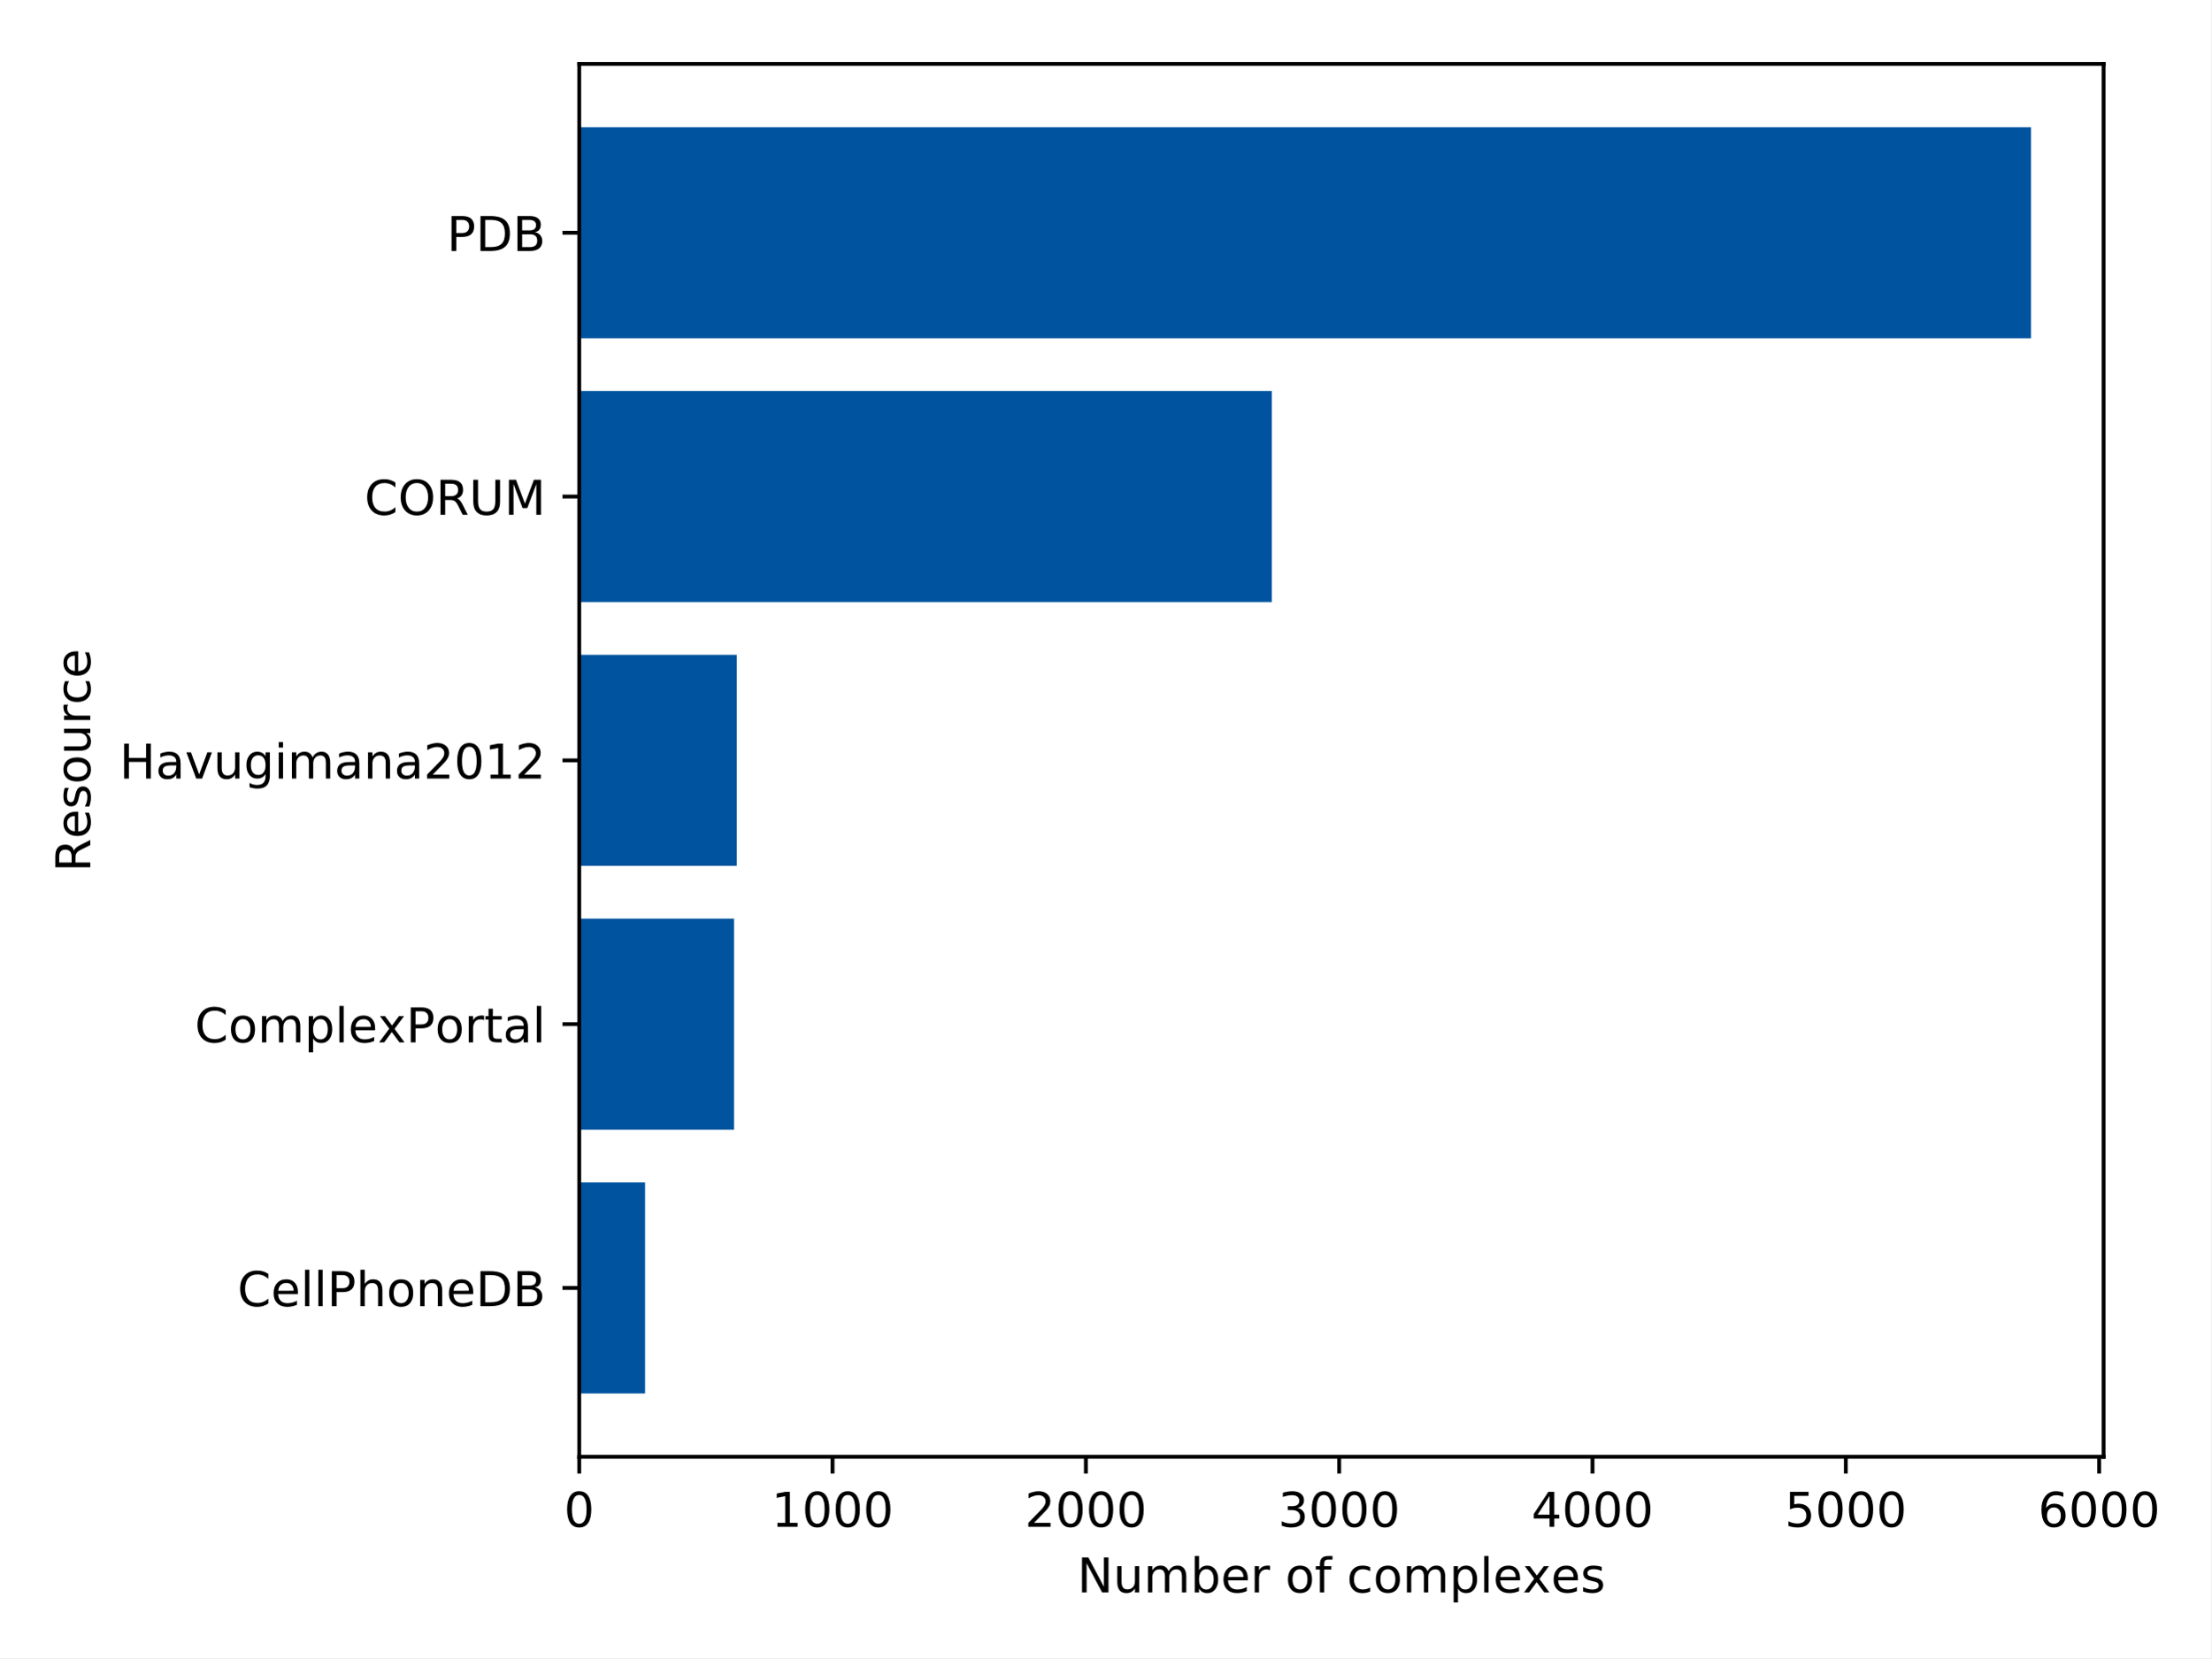
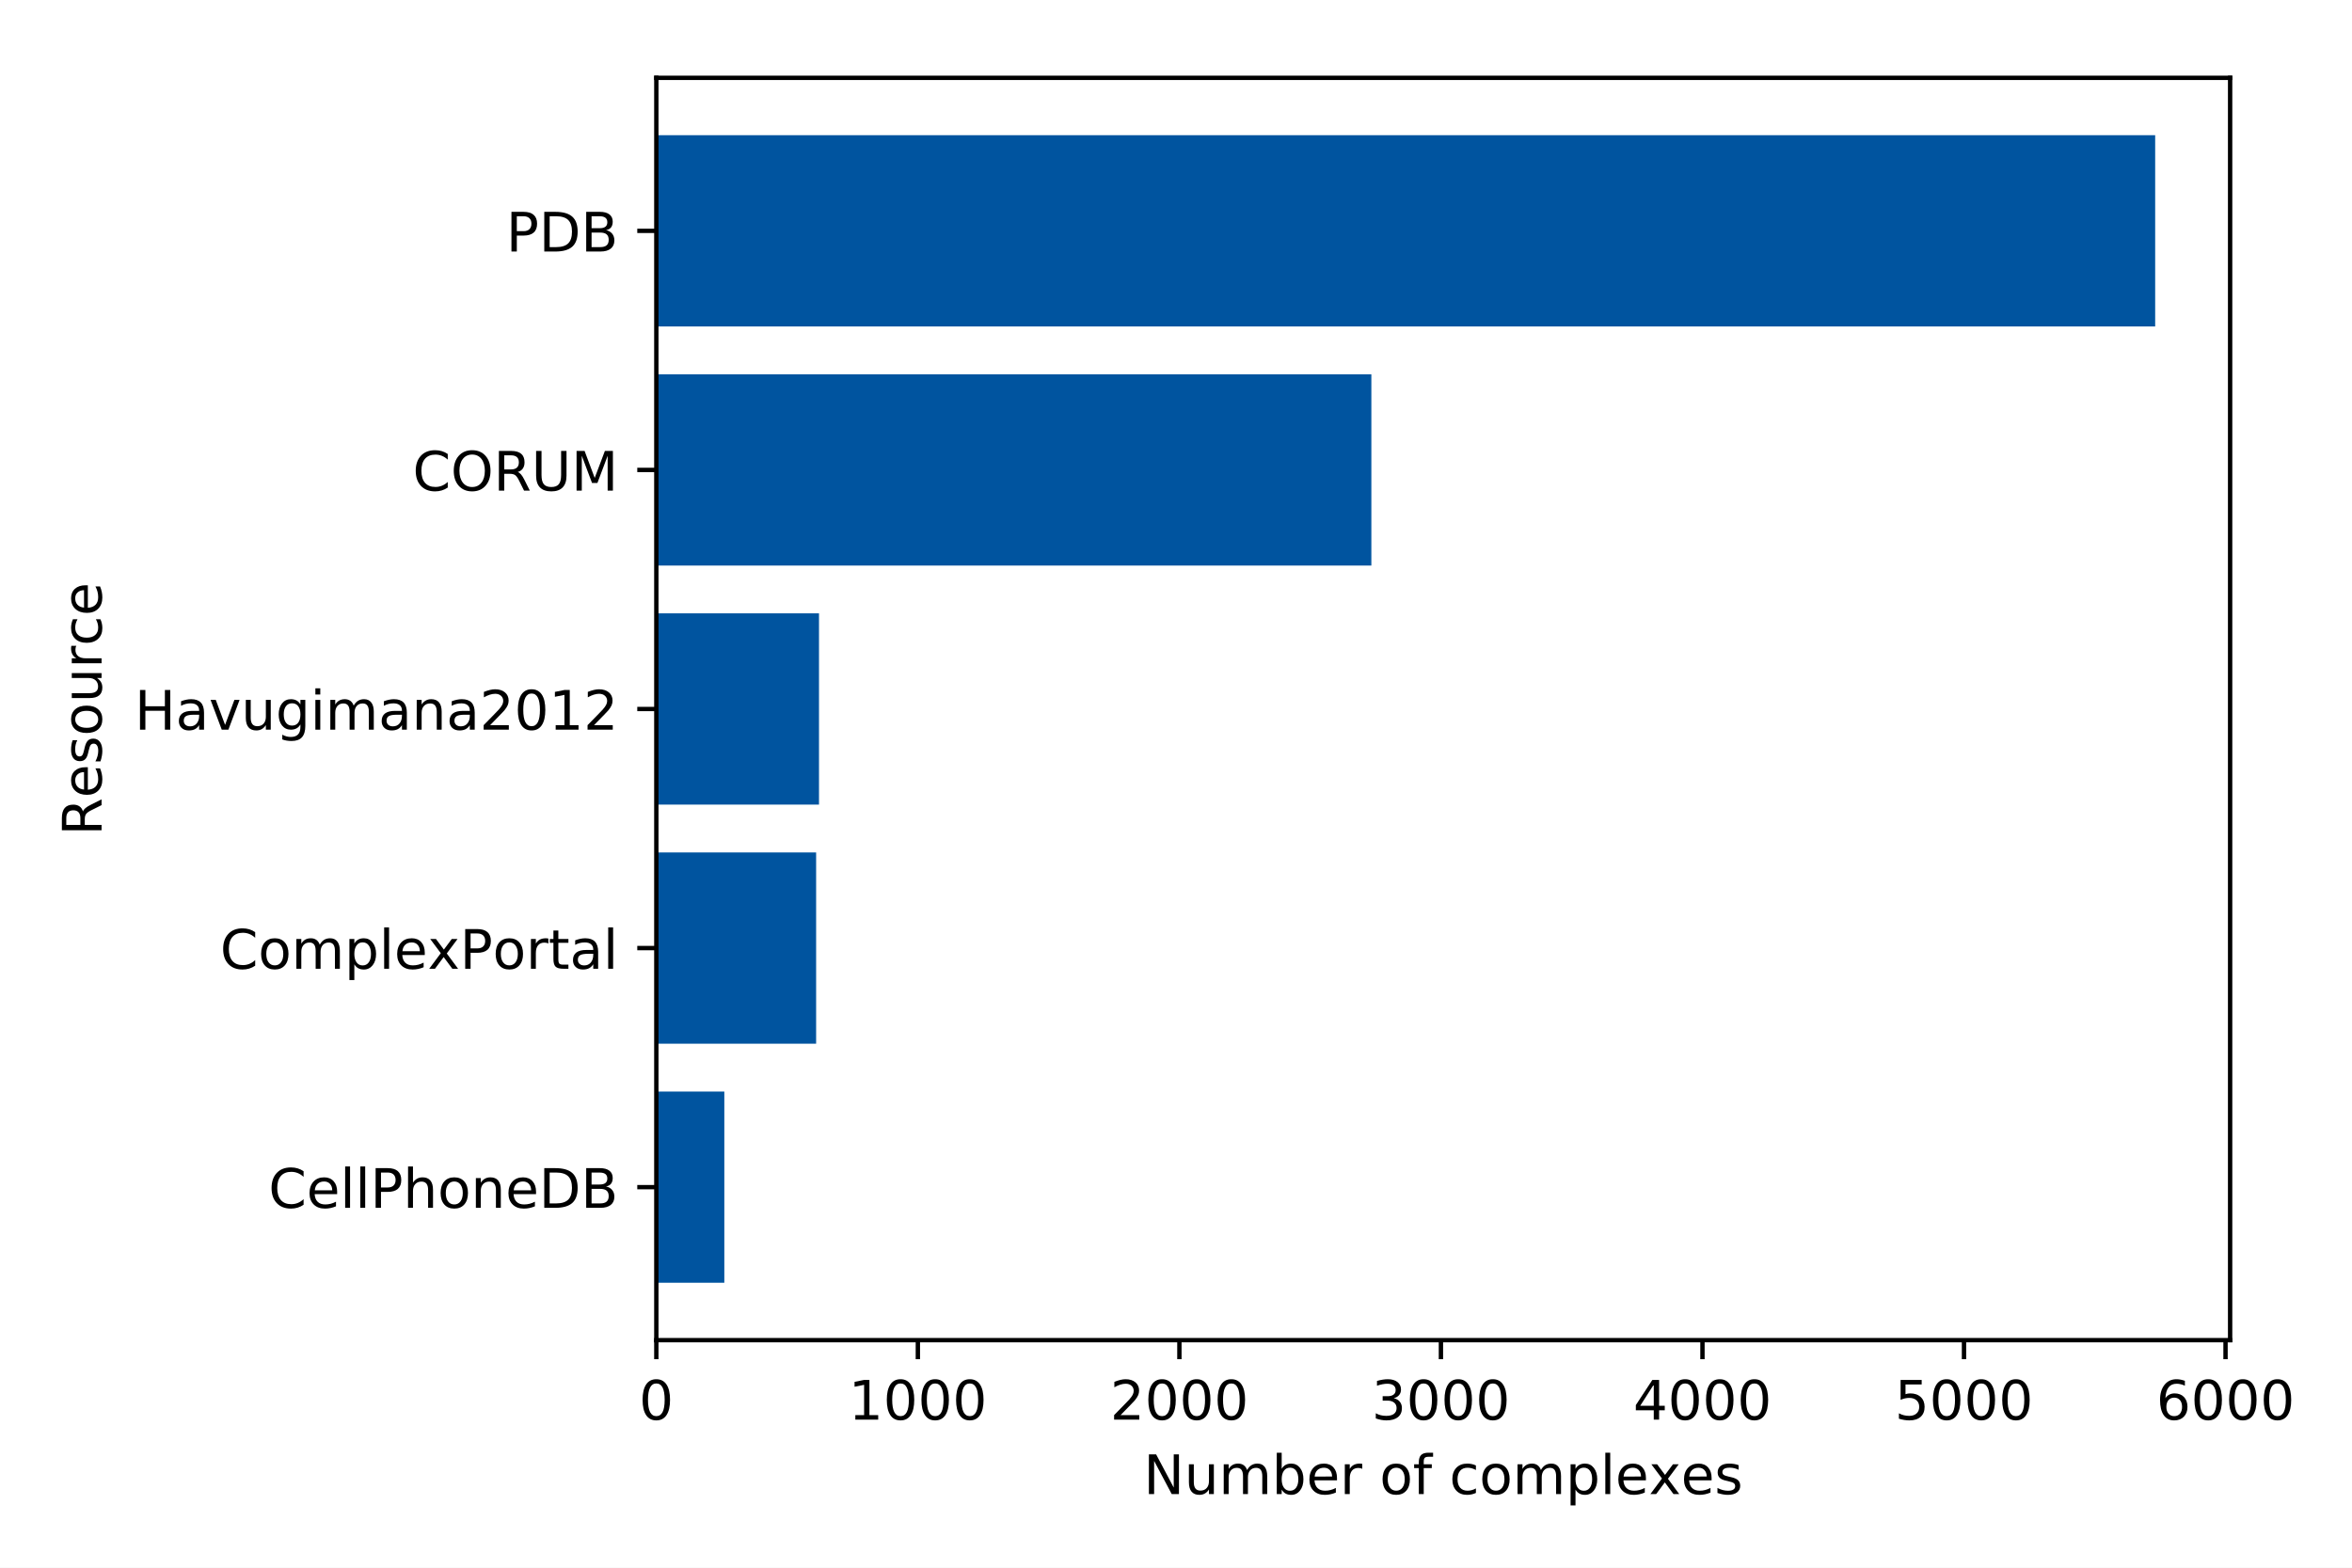
- <svg xmlns="http://www.w3.org/2000/svg" xmlns:xlink="http://www.w3.org/1999/xlink" height="345.6pt" version="1.1" viewBox="0 0 460.8 345.6" width="460.8pt">
+ <svg xmlns="http://www.w3.org/2000/svg" xmlns:xlink="http://www.w3.org/1999/xlink" height="288pt" version="1.1" viewBox="0 0 432 288" width="432pt">
  <defs>
    <style type="text/css">
*{stroke-linecap:butt;stroke-linejoin:round;}
  </style>
  </defs>
  <g id="figure_1">
    <g id="patch_1">
-       <path d="M 0 345.6  L 460.8 345.6  L 460.8 0  L 0 0  z " style="fill:#ffffff;" />
+       <path d="M 0 288  L 432 288  L 432 0  L 0 0  z " style="fill:#ffffff;" />
    </g>
    <g id="axes_1">
      <g id="patch_2">
-         <path d="M 120.71 303.64  L 438.397 303.64  L 438.397 13.32  L 120.71 13.32  z " style="fill:#ffffff;" />
+         <path d="M 120.55 246.2  L 409.614 246.2  L 409.614 14.3  L 120.55 14.3  z " style="fill:#ffffff;" />
      </g>
      <g id="patch_3">
-         <path clip-path="url(#p38c00beb14)" d="M 120.71 290.444  L 134.436 290.444  L 134.436 246.456  L 120.71 246.456  z " style="fill:#00549f;" />
+         <path clip-path="url(#p1e64d892df)" d="M 120.55 235.659  L 133.04 235.659  L 133.04 200.523  L 120.55 200.523  z " style="fill:#00549f;" />
      </g>
      <g id="patch_4">
-         <path clip-path="url(#p38c00beb14)" d="M 120.71 235.459  L 152.967 235.459  L 152.967 191.471  L 120.71 191.471  z " style="fill:#00549f;" />
+         <path clip-path="url(#p1e64d892df)" d="M 120.55 191.739  L 149.9 191.739  L 149.9 156.602  L 120.55 156.602  z " style="fill:#00549f;" />
      </g>
      <g id="patch_5">
-         <path clip-path="url(#p38c00beb14)" d="M 120.71 180.474  L 153.547 180.474  L 153.547 136.486  L 120.71 136.486  z " style="fill:#00549f;" />
+         <path clip-path="url(#p1e64d892df)" d="M 120.55 147.818  L 150.429 147.818  L 150.429 112.682  L 120.55 112.682  z " style="fill:#00549f;" />
      </g>
      <g id="patch_6">
-         <path clip-path="url(#p38c00beb14)" d="M 120.71 125.489  L 265.047 125.489  L 265.047 81.501  L 120.71 81.501  z " style="fill:#00549f;" />
+         <path clip-path="url(#p1e64d892df)" d="M 120.55 103.898  L 251.883 103.898  L 251.883 68.761  L 120.55 68.761  z " style="fill:#00549f;" />
      </g>
      <g id="patch_7">
-         <path clip-path="url(#p38c00beb14)" d="M 120.71 70.504  L 423.269 70.504  L 423.269 26.516  L 120.71 26.516  z " style="fill:#00549f;" />
+         <path clip-path="url(#p1e64d892df)" d="M 120.55 59.977  L 395.849 59.977  L 395.849 24.841  L 120.55 24.841  z " style="fill:#00549f;" />
      </g>
      <g id="matplotlib.axis_1">
        <g id="xtick_1">
          <g id="line2d_1">
            <defs>
-               <path d="M 0 0  L 0 3.5  " id="m71d59cbfd6" style="stroke:#000000;stroke-width:0.8;" />
-             </defs>
-             <g>
-               <use style="stroke:#000000;stroke-width:0.8;" x="120.71" xlink:href="#m71d59cbfd6" y="303.64" />
+               <path d="M 0 0  L 0 3.5  " id="m55bc61cdf5" style="stroke:#000000;stroke-width:0.8;" />
+             </defs>
+             <g>
+               <use style="stroke:#000000;stroke-width:0.8;" x="120.55" xlink:href="#m55bc61cdf5" y="246.2" />
            </g>
          </g>
          <g id="text_1">
            <defs>
              <path d="M 31.781 66.406  Q 24.172 66.406 20.328 58.906  Q 16.5 51.422 16.5 36.375  Q 16.5 21.391 20.328 13.891  Q 24.172 6.391 31.781 6.391  Q 39.453 6.391 43.281 13.891  Q 47.125 21.391 47.125 36.375  Q 47.125 51.422 43.281 58.906  Q 39.453 66.406 31.781 66.406  z M 31.781 74.219  Q 44.047 74.219 50.516 64.516  Q 56.984 54.828 56.984 36.375  Q 56.984 17.969 50.516 8.266  Q 44.047 -1.422 31.781 -1.422  Q 19.531 -1.422 13.062 8.266  Q 6.594 17.969 6.594 36.375  Q 6.594 54.828 13.062 64.516  Q 19.531 74.219 31.781 74.219  z " id="DejaVuSans-48" />
            </defs>
-             <g transform="translate(117.5288 318.2384)scale(0.1 -0.1)">
+             <g transform="translate(117.3688 260.7984)scale(0.1 -0.1)">
              <use xlink:href="#DejaVuSans-48" />
            </g>
          </g>
        </g>
        <g id="xtick_2">
          <g id="line2d_2">
            <g>
-               <use style="stroke:#000000;stroke-width:0.8;" x="173.503" xlink:href="#m71d59cbfd6" y="303.64" />
+               <use style="stroke:#000000;stroke-width:0.8;" x="168.587" xlink:href="#m55bc61cdf5" y="246.2" />
            </g>
          </g>
          <g id="text_2">
            <defs>
              <path d="M 12.406 8.297  L 28.516 8.297  L 28.516 63.922  L 10.984 60.406  L 10.984 69.391  L 28.422 72.906  L 38.281 72.906  L 38.281 8.297  L 54.391 8.297  L 54.391 0  L 12.406 0  z " id="DejaVuSans-49" />
            </defs>
-             <g transform="translate(160.7783 318.2384)scale(0.1 -0.1)">
+             <g transform="translate(155.8618 260.7984)scale(0.1 -0.1)">
              <use xlink:href="#DejaVuSans-49" />
              <use x="63.623" xlink:href="#DejaVuSans-48" />
              <use x="127.246" xlink:href="#DejaVuSans-48" />
              <use x="190.869" xlink:href="#DejaVuSans-48" />
            </g>
          </g>
        </g>
        <g id="xtick_3">
          <g id="line2d_3">
            <g>
-               <use style="stroke:#000000;stroke-width:0.8;" x="226.297" xlink:href="#m71d59cbfd6" y="303.64" />
+               <use style="stroke:#000000;stroke-width:0.8;" x="216.624" xlink:href="#m55bc61cdf5" y="246.2" />
            </g>
          </g>
          <g id="text_3">
            <defs>
              <path d="M 19.188 8.297  L 53.609 8.297  L 53.609 0  L 7.328 0  L 7.328 8.297  Q 12.938 14.109 22.625 23.891  Q 32.328 33.688 34.812 36.531  Q 39.547 41.844 41.422 45.531  Q 43.312 49.219 43.312 52.781  Q 43.312 58.594 39.234 62.25  Q 35.156 65.922 28.609 65.922  Q 23.969 65.922 18.812 64.312  Q 13.672 62.703 7.812 59.422  L 7.812 69.391  Q 13.766 71.781 18.938 73  Q 24.125 74.219 28.422 74.219  Q 39.75 74.219 46.484 68.547  Q 53.219 62.891 53.219 53.422  Q 53.219 48.922 51.531 44.891  Q 49.859 40.875 45.406 35.406  Q 44.188 33.984 37.641 27.219  Q 31.109 20.453 19.188 8.297  z " id="DejaVuSans-50" />
            </defs>
-             <g transform="translate(213.5717 318.2384)scale(0.1 -0.1)">
+             <g transform="translate(203.8986 260.7984)scale(0.1 -0.1)">
              <use xlink:href="#DejaVuSans-50" />
              <use x="63.623" xlink:href="#DejaVuSans-48" />
              <use x="127.246" xlink:href="#DejaVuSans-48" />
              <use x="190.869" xlink:href="#DejaVuSans-48" />
            </g>
          </g>
        </g>
        <g id="xtick_4">
          <g id="line2d_4">
            <g>
-               <use style="stroke:#000000;stroke-width:0.8;" x="279.09" xlink:href="#m71d59cbfd6" y="303.64" />
+               <use style="stroke:#000000;stroke-width:0.8;" x="264.66" xlink:href="#m55bc61cdf5" y="246.2" />
            </g>
          </g>
          <g id="text_4">
            <defs>
              <path d="M 40.578 39.312  Q 47.656 37.797 51.625 33  Q 55.609 28.219 55.609 21.188  Q 55.609 10.406 48.188 4.484  Q 40.766 -1.422 27.094 -1.422  Q 22.516 -1.422 17.656 -0.516  Q 12.797 0.391 7.625 2.203  L 7.625 11.719  Q 11.719 9.328 16.594 8.109  Q 21.484 6.891 26.812 6.891  Q 36.078 6.891 40.938 10.547  Q 45.797 14.203 45.797 21.188  Q 45.797 27.641 41.281 31.266  Q 36.766 34.906 28.719 34.906  L 20.219 34.906  L 20.219 43.016  L 29.109 43.016  Q 36.375 43.016 40.234 45.922  Q 44.094 48.828 44.094 54.297  Q 44.094 59.906 40.109 62.906  Q 36.141 65.922 28.719 65.922  Q 24.656 65.922 20.016 65.031  Q 15.375 64.156 9.812 62.312  L 9.812 71.094  Q 15.438 72.656 20.344 73.438  Q 25.25 74.219 29.594 74.219  Q 40.828 74.219 47.359 69.109  Q 53.906 64.016 53.906 55.328  Q 53.906 49.266 50.438 45.094  Q 46.969 40.922 40.578 39.312  z " id="DejaVuSans-51" />
            </defs>
-             <g transform="translate(266.365 318.2384)scale(0.1 -0.1)">
+             <g transform="translate(251.9354 260.7984)scale(0.1 -0.1)">
              <use xlink:href="#DejaVuSans-51" />
              <use x="63.623" xlink:href="#DejaVuSans-48" />
              <use x="127.246" xlink:href="#DejaVuSans-48" />
              <use x="190.869" xlink:href="#DejaVuSans-48" />
            </g>
          </g>
        </g>
        <g id="xtick_5">
          <g id="line2d_5">
            <g>
-               <use style="stroke:#000000;stroke-width:0.8;" x="331.883" xlink:href="#m71d59cbfd6" y="303.64" />
+               <use style="stroke:#000000;stroke-width:0.8;" x="312.697" xlink:href="#m55bc61cdf5" y="246.2" />
            </g>
          </g>
          <g id="text_5">
            <defs>
              <path d="M 37.797 64.312  L 12.891 25.391  L 37.797 25.391  z M 35.203 72.906  L 47.609 72.906  L 47.609 25.391  L 58.016 25.391  L 58.016 17.188  L 47.609 17.188  L 47.609 0  L 37.797 0  L 37.797 17.188  L 4.891 17.188  L 4.891 26.703  z " id="DejaVuSans-52" />
            </defs>
-             <g transform="translate(319.1583 318.2384)scale(0.1 -0.1)">
+             <g transform="translate(299.9723 260.7984)scale(0.1 -0.1)">
              <use xlink:href="#DejaVuSans-52" />
              <use x="63.623" xlink:href="#DejaVuSans-48" />
              <use x="127.246" xlink:href="#DejaVuSans-48" />
              <use x="190.869" xlink:href="#DejaVuSans-48" />
            </g>
          </g>
        </g>
        <g id="xtick_6">
          <g id="line2d_6">
            <g>
-               <use style="stroke:#000000;stroke-width:0.8;" x="384.677" xlink:href="#m71d59cbfd6" y="303.64" />
+               <use style="stroke:#000000;stroke-width:0.8;" x="360.734" xlink:href="#m55bc61cdf5" y="246.2" />
            </g>
          </g>
          <g id="text_6">
            <defs>
              <path d="M 10.797 72.906  L 49.516 72.906  L 49.516 64.594  L 19.828 64.594  L 19.828 46.734  Q 21.969 47.469 24.109 47.828  Q 26.266 48.188 28.422 48.188  Q 40.625 48.188 47.75 41.5  Q 54.891 34.812 54.891 23.391  Q 54.891 11.625 47.562 5.094  Q 40.234 -1.422 26.906 -1.422  Q 22.312 -1.422 17.547 -0.641  Q 12.797 0.141 7.719 1.703  L 7.719 11.625  Q 12.109 9.234 16.797 8.062  Q 21.484 6.891 26.703 6.891  Q 35.156 6.891 40.078 11.328  Q 45.016 15.766 45.016 23.391  Q 45.016 31 40.078 35.438  Q 35.156 39.891 26.703 39.891  Q 22.75 39.891 18.812 39.016  Q 14.891 38.141 10.797 36.281  z " id="DejaVuSans-53" />
            </defs>
-             <g transform="translate(371.9517 318.2384)scale(0.1 -0.1)">
+             <g transform="translate(348.0091 260.7984)scale(0.1 -0.1)">
              <use xlink:href="#DejaVuSans-53" />
              <use x="63.623" xlink:href="#DejaVuSans-48" />
              <use x="127.246" xlink:href="#DejaVuSans-48" />
              <use x="190.869" xlink:href="#DejaVuSans-48" />
            </g>
          </g>
        </g>
        <g id="xtick_7">
          <g id="line2d_7">
            <g>
-               <use style="stroke:#000000;stroke-width:0.8;" x="437.47" xlink:href="#m71d59cbfd6" y="303.64" />
+               <use style="stroke:#000000;stroke-width:0.8;" x="408.771" xlink:href="#m55bc61cdf5" y="246.2" />
            </g>
          </g>
          <g id="text_7">
            <defs>
              <path d="M 33.016 40.375  Q 26.375 40.375 22.484 35.828  Q 18.609 31.297 18.609 23.391  Q 18.609 15.531 22.484 10.953  Q 26.375 6.391 33.016 6.391  Q 39.656 6.391 43.531 10.953  Q 47.406 15.531 47.406 23.391  Q 47.406 31.297 43.531 35.828  Q 39.656 40.375 33.016 40.375  z M 52.594 71.297  L 52.594 62.312  Q 48.875 64.062 45.094 64.984  Q 41.312 65.922 37.594 65.922  Q 27.828 65.922 22.672 59.328  Q 17.531 52.734 16.797 39.406  Q 19.672 43.656 24.016 45.922  Q 28.375 48.188 33.594 48.188  Q 44.578 48.188 50.953 41.516  Q 57.328 34.859 57.328 23.391  Q 57.328 12.156 50.688 5.359  Q 44.047 -1.422 33.016 -1.422  Q 20.359 -1.422 13.672 8.266  Q 6.984 17.969 6.984 36.375  Q 6.984 53.656 15.188 63.938  Q 23.391 74.219 37.203 74.219  Q 40.922 74.219 44.703 73.484  Q 48.484 72.75 52.594 71.297  z " id="DejaVuSans-54" />
            </defs>
-             <g transform="translate(424.745 318.2384)scale(0.1 -0.1)">
+             <g transform="translate(396.0459 260.7984)scale(0.1 -0.1)">
              <use xlink:href="#DejaVuSans-54" />
              <use x="63.623" xlink:href="#DejaVuSans-48" />
              <use x="127.246" xlink:href="#DejaVuSans-48" />
              <use x="190.869" xlink:href="#DejaVuSans-48" />
            </g>
          </g>
        </g>
        <g id="text_8">
          <defs>
            <path d="M 9.812 72.906  L 23.094 72.906  L 55.422 11.922  L 55.422 72.906  L 64.984 72.906  L 64.984 0  L 51.703 0  L 19.391 60.984  L 19.391 0  L 9.812 0  z " id="DejaVuSans-78" />
            <path d="M 8.5 21.578  L 8.5 54.688  L 17.484 54.688  L 17.484 21.922  Q 17.484 14.156 20.5 10.266  Q 23.531 6.391 29.594 6.391  Q 36.859 6.391 41.078 11.031  Q 45.312 15.672 45.312 23.688  L 45.312 54.688  L 54.297 54.688  L 54.297 0  L 45.312 0  L 45.312 8.406  Q 42.047 3.422 37.719 1  Q 33.406 -1.422 27.688 -1.422  Q 18.266 -1.422 13.375 4.438  Q 8.5 10.297 8.5 21.578  z M 31.109 56  z " id="DejaVuSans-117" />
            <path d="M 52 44.188  Q 55.375 50.25 60.062 53.125  Q 64.75 56 71.094 56  Q 79.641 56 84.281 50.016  Q 88.922 44.047 88.922 33.016  L 88.922 0  L 79.891 0  L 79.891 32.719  Q 79.891 40.578 77.094 44.375  Q 74.312 48.188 68.609 48.188  Q 61.625 48.188 57.562 43.547  Q 53.516 38.922 53.516 30.906  L 53.516 0  L 44.484 0  L 44.484 32.719  Q 44.484 40.625 41.703 44.406  Q 38.922 48.188 33.109 48.188  Q 26.219 48.188 22.156 43.531  Q 18.109 38.875 18.109 30.906  L 18.109 0  L 9.078 0  L 9.078 54.688  L 18.109 54.688  L 18.109 46.188  Q 21.188 51.219 25.484 53.609  Q 29.781 56 35.688 56  Q 41.656 56 45.828 52.969  Q 50 49.953 52 44.188  z " id="DejaVuSans-109" />
            <path d="M 48.688 27.297  Q 48.688 37.203 44.609 42.844  Q 40.531 48.484 33.406 48.484  Q 26.266 48.484 22.188 42.844  Q 18.109 37.203 18.109 27.297  Q 18.109 17.391 22.188 11.75  Q 26.266 6.109 33.406 6.109  Q 40.531 6.109 44.609 11.75  Q 48.688 17.391 48.688 27.297  z M 18.109 46.391  Q 20.953 51.266 25.266 53.625  Q 29.594 56 35.594 56  Q 45.562 56 51.781 48.094  Q 58.016 40.188 58.016 27.297  Q 58.016 14.406 51.781 6.484  Q 45.562 -1.422 35.594 -1.422  Q 29.594 -1.422 25.266 0.953  Q 20.953 3.328 18.109 8.203  L 18.109 0  L 9.078 0  L 9.078 75.984  L 18.109 75.984  z " id="DejaVuSans-98" />
            <path d="M 56.203 29.594  L 56.203 25.203  L 14.891 25.203  Q 15.484 15.922 20.484 11.062  Q 25.484 6.203 34.422 6.203  Q 39.594 6.203 44.453 7.469  Q 49.312 8.734 54.109 11.281  L 54.109 2.781  Q 49.266 0.734 44.188 -0.344  Q 39.109 -1.422 33.891 -1.422  Q 20.797 -1.422 13.156 6.188  Q 5.516 13.812 5.516 26.812  Q 5.516 40.234 12.766 48.109  Q 20.016 56 32.328 56  Q 43.359 56 49.781 48.891  Q 56.203 41.797 56.203 29.594  z M 47.219 32.234  Q 47.125 39.594 43.094 43.984  Q 39.062 48.391 32.422 48.391  Q 24.906 48.391 20.391 44.141  Q 15.875 39.891 15.188 32.172  z " id="DejaVuSans-101" />
            <path d="M 41.109 46.297  Q 39.594 47.172 37.812 47.578  Q 36.031 48 33.891 48  Q 26.266 48 22.188 43.047  Q 18.109 38.094 18.109 28.812  L 18.109 0  L 9.078 0  L 9.078 54.688  L 18.109 54.688  L 18.109 46.188  Q 20.953 51.172 25.484 53.578  Q 30.031 56 36.531 56  Q 37.453 56 38.578 55.875  Q 39.703 55.766 41.062 55.516  z " id="DejaVuSans-114" />
            <path id="DejaVuSans-32" />
            <path d="M 30.609 48.391  Q 23.391 48.391 19.188 42.75  Q 14.984 37.109 14.984 27.297  Q 14.984 17.484 19.156 11.844  Q 23.344 6.203 30.609 6.203  Q 37.797 6.203 41.984 11.859  Q 46.188 17.531 46.188 27.297  Q 46.188 37.016 41.984 42.703  Q 37.797 48.391 30.609 48.391  z M 30.609 56  Q 42.328 56 49.016 48.375  Q 55.719 40.766 55.719 27.297  Q 55.719 13.875 49.016 6.219  Q 42.328 -1.422 30.609 -1.422  Q 18.844 -1.422 12.172 6.219  Q 5.516 13.875 5.516 27.297  Q 5.516 40.766 12.172 48.375  Q 18.844 56 30.609 56  z " id="DejaVuSans-111" />
            <path d="M 37.109 75.984  L 37.109 68.5  L 28.516 68.5  Q 23.688 68.5 21.797 66.547  Q 19.922 64.594 19.922 59.516  L 19.922 54.688  L 34.719 54.688  L 34.719 47.703  L 19.922 47.703  L 19.922 0  L 10.891 0  L 10.891 47.703  L 2.297 47.703  L 2.297 54.688  L 10.891 54.688  L 10.891 58.5  Q 10.891 67.625 15.141 71.797  Q 19.391 75.984 28.609 75.984  z " id="DejaVuSans-102" />
            <path d="M 48.781 52.594  L 48.781 44.188  Q 44.969 46.297 41.141 47.344  Q 37.312 48.391 33.406 48.391  Q 24.656 48.391 19.812 42.844  Q 14.984 37.312 14.984 27.297  Q 14.984 17.281 19.812 11.734  Q 24.656 6.203 33.406 6.203  Q 37.312 6.203 41.141 7.25  Q 44.969 8.297 48.781 10.406  L 48.781 2.094  Q 45.016 0.344 40.984 -0.531  Q 36.969 -1.422 32.422 -1.422  Q 20.062 -1.422 12.781 6.344  Q 5.516 14.109 5.516 27.297  Q 5.516 40.672 12.859 48.328  Q 20.219 56 33.016 56  Q 37.156 56 41.109 55.141  Q 45.062 54.297 48.781 52.594  z " id="DejaVuSans-99" />
            <path d="M 18.109 8.203  L 18.109 -20.797  L 9.078 -20.797  L 9.078 54.688  L 18.109 54.688  L 18.109 46.391  Q 20.953 51.266 25.266 53.625  Q 29.594 56 35.594 56  Q 45.562 56 51.781 48.094  Q 58.016 40.188 58.016 27.297  Q 58.016 14.406 51.781 6.484  Q 45.562 -1.422 35.594 -1.422  Q 29.594 -1.422 25.266 0.953  Q 20.953 3.328 18.109 8.203  z M 48.688 27.297  Q 48.688 37.203 44.609 42.844  Q 40.531 48.484 33.406 48.484  Q 26.266 48.484 22.188 42.844  Q 18.109 37.203 18.109 27.297  Q 18.109 17.391 22.188 11.75  Q 26.266 6.109 33.406 6.109  Q 40.531 6.109 44.609 11.75  Q 48.688 17.391 48.688 27.297  z " id="DejaVuSans-112" />
            <path d="M 9.422 75.984  L 18.406 75.984  L 18.406 0  L 9.422 0  z " id="DejaVuSans-108" />
            <path d="M 54.891 54.688  L 35.109 28.078  L 55.906 0  L 45.312 0  L 29.391 21.484  L 13.484 0  L 2.875 0  L 24.125 28.609  L 4.688 54.688  L 15.281 54.688  L 29.781 35.203  L 44.281 54.688  z " id="DejaVuSans-120" />
            <path d="M 44.281 53.078  L 44.281 44.578  Q 40.484 46.531 36.375 47.5  Q 32.281 48.484 27.875 48.484  Q 21.188 48.484 17.844 46.438  Q 14.5 44.391 14.5 40.281  Q 14.5 37.156 16.891 35.375  Q 19.281 33.594 26.516 31.984  L 29.594 31.297  Q 39.156 29.25 43.188 25.516  Q 47.219 21.781 47.219 15.094  Q 47.219 7.469 41.188 3.016  Q 35.156 -1.422 24.609 -1.422  Q 20.219 -1.422 15.453 -0.562  Q 10.688 0.297 5.422 2  L 5.422 11.281  Q 10.406 8.688 15.234 7.391  Q 20.062 6.109 24.812 6.109  Q 31.156 6.109 34.562 8.281  Q 37.984 10.453 37.984 14.406  Q 37.984 18.062 35.516 20.016  Q 33.062 21.969 24.703 23.781  L 21.578 24.516  Q 13.234 26.266 9.516 29.906  Q 5.812 33.547 5.812 39.891  Q 5.812 47.609 11.281 51.797  Q 16.75 56 26.812 56  Q 31.781 56 36.172 55.266  Q 40.578 54.547 44.281 53.078  z " id="DejaVuSans-115" />
          </defs>
-           <g transform="translate(224.5134 331.9166)scale(0.1 -0.1)">
+           <g transform="translate(210.0421 274.4766)scale(0.1 -0.1)">
            <use xlink:href="#DejaVuSans-78" />
            <use x="74.805" xlink:href="#DejaVuSans-117" />
            <use x="138.184" xlink:href="#DejaVuSans-109" />
            <use x="235.596" xlink:href="#DejaVuSans-98" />
            <use x="299.072" xlink:href="#DejaVuSans-101" />
            <use x="360.596" xlink:href="#DejaVuSans-114" />
            <use x="401.709" xlink:href="#DejaVuSans-32" />
            <use x="433.496" xlink:href="#DejaVuSans-111" />
            <use x="494.678" xlink:href="#DejaVuSans-102" />
            <use x="529.883" xlink:href="#DejaVuSans-32" />
            <use x="561.67" xlink:href="#DejaVuSans-99" />
            <use x="616.65" xlink:href="#DejaVuSans-111" />
            <use x="677.832" xlink:href="#DejaVuSans-109" />
            <use x="775.244" xlink:href="#DejaVuSans-112" />
            <use x="838.721" xlink:href="#DejaVuSans-108" />
            <use x="866.504" xlink:href="#DejaVuSans-101" />
            <use x="928.012" xlink:href="#DejaVuSans-120" />
            <use x="987.145" xlink:href="#DejaVuSans-101" />
            <use x="1048.668" xlink:href="#DejaVuSans-115" />
          </g>
        </g>
      </g>
      <g id="matplotlib.axis_2">
        <g id="ytick_1">
          <g id="line2d_8">
            <defs>
-               <path d="M 0 0  L -3.5 0  " id="me57005d487" style="stroke:#000000;stroke-width:0.8;" />
-             </defs>
-             <g>
-               <use style="stroke:#000000;stroke-width:0.8;" x="120.71" xlink:href="#me57005d487" y="268.45" />
+               <path d="M 0 0  L -3.5 0  " id="mff73100c1b" style="stroke:#000000;stroke-width:0.8;" />
+             </defs>
+             <g>
+               <use style="stroke:#000000;stroke-width:0.8;" x="120.55" xlink:href="#mff73100c1b" y="218.091" />
            </g>
          </g>
          <g id="text_9">
            <defs>
              <path d="M 64.406 67.281  L 64.406 56.891  Q 59.422 61.531 53.781 63.812  Q 48.141 66.109 41.797 66.109  Q 29.297 66.109 22.656 58.469  Q 16.016 50.828 16.016 36.375  Q 16.016 21.969 22.656 14.328  Q 29.297 6.688 41.797 6.688  Q 48.141 6.688 53.781 8.984  Q 59.422 11.281 64.406 15.922  L 64.406 5.609  Q 59.234 2.094 53.438 0.328  Q 47.656 -1.422 41.219 -1.422  Q 24.656 -1.422 15.125 8.703  Q 5.609 18.844 5.609 36.375  Q 5.609 53.953 15.125 64.078  Q 24.656 74.219 41.219 74.219  Q 47.75 74.219 53.531 72.484  Q 59.328 70.75 64.406 67.281  z " id="DejaVuSans-67" />
              <path d="M 19.672 64.797  L 19.672 37.406  L 32.078 37.406  Q 38.969 37.406 42.719 40.969  Q 46.484 44.531 46.484 51.125  Q 46.484 57.672 42.719 61.234  Q 38.969 64.797 32.078 64.797  z M 9.812 72.906  L 32.078 72.906  Q 44.344 72.906 50.609 67.359  Q 56.891 61.812 56.891 51.125  Q 56.891 40.328 50.609 34.812  Q 44.344 29.297 32.078 29.297  L 19.672 29.297  L 19.672 0  L 9.812 0  z " id="DejaVuSans-80" />
              <path d="M 54.891 33.016  L 54.891 0  L 45.906 0  L 45.906 32.719  Q 45.906 40.484 42.875 44.328  Q 39.844 48.188 33.797 48.188  Q 26.516 48.188 22.312 43.547  Q 18.109 38.922 18.109 30.906  L 18.109 0  L 9.078 0  L 9.078 75.984  L 18.109 75.984  L 18.109 46.188  Q 21.344 51.125 25.703 53.562  Q 30.078 56 35.797 56  Q 45.219 56 50.047 50.172  Q 54.891 44.344 54.891 33.016  z " id="DejaVuSans-104" />
              <path d="M 54.891 33.016  L 54.891 0  L 45.906 0  L 45.906 32.719  Q 45.906 40.484 42.875 44.328  Q 39.844 48.188 33.797 48.188  Q 26.516 48.188 22.312 43.547  Q 18.109 38.922 18.109 30.906  L 18.109 0  L 9.078 0  L 9.078 54.688  L 18.109 54.688  L 18.109 46.188  Q 21.344 51.125 25.703 53.562  Q 30.078 56 35.797 56  Q 45.219 56 50.047 50.172  Q 54.891 44.344 54.891 33.016  z " id="DejaVuSans-110" />
              <path d="M 19.672 64.797  L 19.672 8.109  L 31.594 8.109  Q 46.688 8.109 53.688 14.938  Q 60.688 21.781 60.688 36.531  Q 60.688 51.172 53.688 57.984  Q 46.688 64.797 31.594 64.797  z M 9.812 72.906  L 30.078 72.906  Q 51.266 72.906 61.172 64.094  Q 71.094 55.281 71.094 36.531  Q 71.094 17.672 61.125 8.828  Q 51.172 0 30.078 0  L 9.812 0  z " id="DejaVuSans-68" />
              <path d="M 19.672 34.812  L 19.672 8.109  L 35.5 8.109  Q 43.453 8.109 47.281 11.406  Q 51.125 14.703 51.125 21.484  Q 51.125 28.328 47.281 31.562  Q 43.453 34.812 35.5 34.812  z M 19.672 64.797  L 19.672 42.828  L 34.281 42.828  Q 41.5 42.828 45.031 45.531  Q 48.578 48.25 48.578 53.812  Q 48.578 59.328 45.031 62.062  Q 41.5 64.797 34.281 64.797  z M 9.812 72.906  L 35.016 72.906  Q 46.297 72.906 52.391 68.219  Q 58.5 63.531 58.5 54.891  Q 58.5 48.188 55.375 44.234  Q 52.25 40.281 46.188 39.312  Q 53.469 37.75 57.5 32.781  Q 61.531 27.828 61.531 20.406  Q 61.531 10.641 54.891 5.312  Q 48.25 0 35.984 0  L 9.812 0  z " id="DejaVuSans-66" />
            </defs>
-             <g transform="translate(49.48031 272.2489)scale(0.1 -0.1)">
+             <g transform="translate(49.32031 221.8901)scale(0.1 -0.1)">
              <use xlink:href="#DejaVuSans-67" />
              <use x="69.824" xlink:href="#DejaVuSans-101" />
              <use x="131.348" xlink:href="#DejaVuSans-108" />
              <use x="159.131" xlink:href="#DejaVuSans-108" />
              <use x="186.914" xlink:href="#DejaVuSans-80" />
              <use x="247.217" xlink:href="#DejaVuSans-104" />
              <use x="310.596" xlink:href="#DejaVuSans-111" />
              <use x="371.777" xlink:href="#DejaVuSans-110" />
              <use x="435.156" xlink:href="#DejaVuSans-101" />
              <use x="496.68" xlink:href="#DejaVuSans-68" />
              <use x="573.682" xlink:href="#DejaVuSans-66" />
            </g>
          </g>
        </g>
        <g id="ytick_2">
          <g id="line2d_9">
            <g>
-               <use style="stroke:#000000;stroke-width:0.8;" x="120.71" xlink:href="#me57005d487" y="213.465" />
+               <use style="stroke:#000000;stroke-width:0.8;" x="120.55" xlink:href="#mff73100c1b" y="174.17" />
            </g>
          </g>
          <g id="text_10">
            <defs>
              <path d="M 18.312 70.219  L 18.312 54.688  L 36.812 54.688  L 36.812 47.703  L 18.312 47.703  L 18.312 18.016  Q 18.312 11.328 20.141 9.422  Q 21.969 7.516 27.594 7.516  L 36.812 7.516  L 36.812 0  L 27.594 0  Q 17.188 0 13.234 3.875  Q 9.281 7.766 9.281 18.016  L 9.281 47.703  L 2.688 47.703  L 2.688 54.688  L 9.281 54.688  L 9.281 70.219  z " id="DejaVuSans-116" />
              <path d="M 34.281 27.484  Q 23.391 27.484 19.188 25  Q 14.984 22.516 14.984 16.5  Q 14.984 11.719 18.141 8.906  Q 21.297 6.109 26.703 6.109  Q 34.188 6.109 38.703 11.406  Q 43.219 16.703 43.219 25.484  L 43.219 27.484  z M 52.203 31.203  L 52.203 0  L 43.219 0  L 43.219 8.297  Q 40.141 3.328 35.547 0.953  Q 30.953 -1.422 24.312 -1.422  Q 15.922 -1.422 10.953 3.297  Q 6 8.016 6 15.922  Q 6 25.141 12.172 29.828  Q 18.359 34.516 30.609 34.516  L 43.219 34.516  L 43.219 35.406  Q 43.219 41.609 39.141 45  Q 35.062 48.391 27.688 48.391  Q 23 48.391 18.547 47.266  Q 14.109 46.141 10.016 43.891  L 10.016 52.203  Q 14.938 54.109 19.578 55.047  Q 24.219 56 28.609 56  Q 40.484 56 46.344 49.844  Q 52.203 43.703 52.203 31.203  z " id="DejaVuSans-97" />
            </defs>
-             <g transform="translate(40.58969 217.2641)scale(0.1 -0.1)">
+             <g transform="translate(40.42969 177.9697)scale(0.1 -0.1)">
              <use xlink:href="#DejaVuSans-67" />
              <use x="69.824" xlink:href="#DejaVuSans-111" />
              <use x="131.006" xlink:href="#DejaVuSans-109" />
              <use x="228.418" xlink:href="#DejaVuSans-112" />
              <use x="291.895" xlink:href="#DejaVuSans-108" />
              <use x="319.678" xlink:href="#DejaVuSans-101" />
              <use x="381.186" xlink:href="#DejaVuSans-120" />
              <use x="440.365" xlink:href="#DejaVuSans-80" />
              <use x="500.621" xlink:href="#DejaVuSans-111" />
              <use x="561.803" xlink:href="#DejaVuSans-114" />
              <use x="602.916" xlink:href="#DejaVuSans-116" />
              <use x="642.125" xlink:href="#DejaVuSans-97" />
              <use x="703.404" xlink:href="#DejaVuSans-108" />
            </g>
          </g>
        </g>
        <g id="ytick_3">
          <g id="line2d_10">
            <g>
-               <use style="stroke:#000000;stroke-width:0.8;" x="120.71" xlink:href="#me57005d487" y="158.48" />
+               <use style="stroke:#000000;stroke-width:0.8;" x="120.55" xlink:href="#mff73100c1b" y="130.25" />
            </g>
          </g>
          <g id="text_11">
            <defs>
              <path d="M 9.812 72.906  L 19.672 72.906  L 19.672 43.016  L 55.516 43.016  L 55.516 72.906  L 65.375 72.906  L 65.375 0  L 55.516 0  L 55.516 34.719  L 19.672 34.719  L 19.672 0  L 9.812 0  z " id="DejaVuSans-72" />
              <path d="M 2.984 54.688  L 12.5 54.688  L 29.594 8.797  L 46.688 54.688  L 56.203 54.688  L 35.688 0  L 23.484 0  z " id="DejaVuSans-118" />
              <path d="M 45.406 27.984  Q 45.406 37.75 41.375 43.109  Q 37.359 48.484 30.078 48.484  Q 22.859 48.484 18.828 43.109  Q 14.797 37.75 14.797 27.984  Q 14.797 18.266 18.828 12.891  Q 22.859 7.516 30.078 7.516  Q 37.359 7.516 41.375 12.891  Q 45.406 18.266 45.406 27.984  z M 54.391 6.781  Q 54.391 -7.172 48.188 -13.984  Q 42 -20.797 29.203 -20.797  Q 24.469 -20.797 20.266 -20.094  Q 16.062 -19.391 12.109 -17.922  L 12.109 -9.188  Q 16.062 -11.328 19.922 -12.344  Q 23.781 -13.375 27.781 -13.375  Q 36.625 -13.375 41.016 -8.766  Q 45.406 -4.156 45.406 5.172  L 45.406 9.625  Q 42.625 4.781 38.281 2.391  Q 33.938 0 27.875 0  Q 17.828 0 11.672 7.656  Q 5.516 15.328 5.516 27.984  Q 5.516 40.672 11.672 48.328  Q 17.828 56 27.875 56  Q 33.938 56 38.281 53.609  Q 42.625 51.219 45.406 46.391  L 45.406 54.688  L 54.391 54.688  z " id="DejaVuSans-103" />
              <path d="M 9.422 54.688  L 18.406 54.688  L 18.406 0  L 9.422 0  z M 9.422 75.984  L 18.406 75.984  L 18.406 64.594  L 9.422 64.594  z " id="DejaVuSans-105" />
            </defs>
-             <g transform="translate(24.89438 162.2792)scale(0.1 -0.1)">
+             <g transform="translate(24.73438 134.0492)scale(0.1 -0.1)">
              <use xlink:href="#DejaVuSans-72" />
              <use x="75.195" xlink:href="#DejaVuSans-97" />
              <use x="136.475" xlink:href="#DejaVuSans-118" />
              <use x="195.654" xlink:href="#DejaVuSans-117" />
              <use x="259.033" xlink:href="#DejaVuSans-103" />
              <use x="322.51" xlink:href="#DejaVuSans-105" />
              <use x="350.293" xlink:href="#DejaVuSans-109" />
              <use x="447.705" xlink:href="#DejaVuSans-97" />
              <use x="508.984" xlink:href="#DejaVuSans-110" />
              <use x="572.363" xlink:href="#DejaVuSans-97" />
              <use x="633.643" xlink:href="#DejaVuSans-50" />
              <use x="697.266" xlink:href="#DejaVuSans-48" />
              <use x="760.889" xlink:href="#DejaVuSans-49" />
              <use x="824.512" xlink:href="#DejaVuSans-50" />
            </g>
          </g>
        </g>
        <g id="ytick_4">
          <g id="line2d_11">
            <g>
-               <use style="stroke:#000000;stroke-width:0.8;" x="120.71" xlink:href="#me57005d487" y="103.495" />
+               <use style="stroke:#000000;stroke-width:0.8;" x="120.55" xlink:href="#mff73100c1b" y="86.33" />
            </g>
          </g>
          <g id="text_12">
            <defs>
              <path d="M 39.406 66.219  Q 28.656 66.219 22.328 58.203  Q 16.016 50.203 16.016 36.375  Q 16.016 22.609 22.328 14.594  Q 28.656 6.594 39.406 6.594  Q 50.141 6.594 56.422 14.594  Q 62.703 22.609 62.703 36.375  Q 62.703 50.203 56.422 58.203  Q 50.141 66.219 39.406 66.219  z M 39.406 74.219  Q 54.734 74.219 63.906 63.938  Q 73.094 53.656 73.094 36.375  Q 73.094 19.141 63.906 8.859  Q 54.734 -1.422 39.406 -1.422  Q 24.031 -1.422 14.812 8.828  Q 5.609 19.094 5.609 36.375  Q 5.609 53.656 14.812 63.938  Q 24.031 74.219 39.406 74.219  z " id="DejaVuSans-79" />
              <path d="M 44.391 34.188  Q 47.562 33.109 50.562 29.594  Q 53.562 26.078 56.594 19.922  L 66.609 0  L 56 0  L 46.688 18.703  Q 43.062 26.031 39.672 28.422  Q 36.281 30.812 30.422 30.812  L 19.672 30.812  L 19.672 0  L 9.812 0  L 9.812 72.906  L 32.078 72.906  Q 44.578 72.906 50.734 67.672  Q 56.891 62.453 56.891 51.906  Q 56.891 45.016 53.688 40.469  Q 50.484 35.938 44.391 34.188  z M 19.672 64.797  L 19.672 38.922  L 32.078 38.922  Q 39.203 38.922 42.844 42.219  Q 46.484 45.516 46.484 51.906  Q 46.484 58.297 42.844 61.547  Q 39.203 64.797 32.078 64.797  z " id="DejaVuSans-82" />
              <path d="M 8.688 72.906  L 18.609 72.906  L 18.609 28.609  Q 18.609 16.891 22.844 11.734  Q 27.094 6.594 36.625 6.594  Q 46.094 6.594 50.344 11.734  Q 54.594 16.891 54.594 28.609  L 54.594 72.906  L 64.5 72.906  L 64.5 27.391  Q 64.5 13.141 57.438 5.859  Q 50.391 -1.422 36.625 -1.422  Q 22.797 -1.422 15.734 5.859  Q 8.688 13.141 8.688 27.391  z " id="DejaVuSans-85" />
              <path d="M 9.812 72.906  L 24.516 72.906  L 43.109 23.297  L 61.812 72.906  L 76.516 72.906  L 76.516 0  L 66.891 0  L 66.891 64.016  L 48.094 14.016  L 38.188 14.016  L 19.391 64.016  L 19.391 0  L 9.812 0  z " id="DejaVuSans-77" />
            </defs>
-             <g transform="translate(75.96 107.2944)scale(0.1 -0.1)">
+             <g transform="translate(75.8 90.12876)scale(0.1 -0.1)">
              <use xlink:href="#DejaVuSans-67" />
              <use x="69.824" xlink:href="#DejaVuSans-79" />
              <use x="148.535" xlink:href="#DejaVuSans-82" />
              <use x="218.018" xlink:href="#DejaVuSans-85" />
              <use x="291.211" xlink:href="#DejaVuSans-77" />
            </g>
          </g>
        </g>
        <g id="ytick_5">
          <g id="line2d_12">
            <g>
-               <use style="stroke:#000000;stroke-width:0.8;" x="120.71" xlink:href="#me57005d487" y="48.51" />
+               <use style="stroke:#000000;stroke-width:0.8;" x="120.55" xlink:href="#mff73100c1b" y="42.409" />
            </g>
          </g>
          <g id="text_13">
-             <g transform="translate(93.11938 52.30952)scale(0.1 -0.1)">
+             <g transform="translate(92.95937 46.20831)scale(0.1 -0.1)">
              <use xlink:href="#DejaVuSans-80" />
              <use x="60.303" xlink:href="#DejaVuSans-68" />
              <use x="137.305" xlink:href="#DejaVuSans-66" />
            </g>
          </g>
        </g>
        <g id="text_14">
-           <g transform="translate(18.81469 181.7402)rotate(-90)scale(0.1 -0.1)">
+           <g transform="translate(18.65469 153.5102)rotate(-90)scale(0.1 -0.1)">
            <use xlink:href="#DejaVuSans-82" />
            <use x="69.42" xlink:href="#DejaVuSans-101" />
            <use x="130.943" xlink:href="#DejaVuSans-115" />
            <use x="183.043" xlink:href="#DejaVuSans-111" />
            <use x="244.225" xlink:href="#DejaVuSans-117" />
            <use x="307.604" xlink:href="#DejaVuSans-114" />
            <use x="348.686" xlink:href="#DejaVuSans-99" />
            <use x="403.666" xlink:href="#DejaVuSans-101" />
          </g>
        </g>
      </g>
      <g id="patch_8">
-         <path d="M 120.71 303.64  L 120.71 13.32  " style="fill:none;stroke:#000000;stroke-linecap:square;stroke-linejoin:miter;stroke-width:0.8;" />
+         <path d="M 120.55 246.2  L 120.55 14.3  " style="fill:none;stroke:#000000;stroke-linecap:square;stroke-linejoin:miter;stroke-width:0.8;" />
      </g>
      <g id="patch_9">
-         <path d="M 438.397 303.64  L 438.397 13.32  " style="fill:none;stroke:#000000;stroke-linecap:square;stroke-linejoin:miter;stroke-width:0.8;" />
+         <path d="M 409.614 246.2  L 409.614 14.3  " style="fill:none;stroke:#000000;stroke-linecap:square;stroke-linejoin:miter;stroke-width:0.8;" />
      </g>
      <g id="patch_10">
-         <path d="M 120.71 303.64  L 438.397 303.64  " style="fill:none;stroke:#000000;stroke-linecap:square;stroke-linejoin:miter;stroke-width:0.8;" />
+         <path d="M 120.55 246.2  L 409.614 246.2  " style="fill:none;stroke:#000000;stroke-linecap:square;stroke-linejoin:miter;stroke-width:0.8;" />
      </g>
      <g id="patch_11">
-         <path d="M 120.71 13.32  L 438.397 13.32  " style="fill:none;stroke:#000000;stroke-linecap:square;stroke-linejoin:miter;stroke-width:0.8;" />
+         <path d="M 120.55 14.3  L 409.614 14.3  " style="fill:none;stroke:#000000;stroke-linecap:square;stroke-linejoin:miter;stroke-width:0.8;" />
      </g>
    </g>
  </g>
  <defs>
-     <clipPath id="p38c00beb14">
-       <rect height="290.32" width="317.687" x="120.71" y="13.32" />
+     <clipPath id="p1e64d892df">
+       <rect height="231.9" width="289.064" x="120.55" y="14.3" />
    </clipPath>
  </defs>
</svg>
